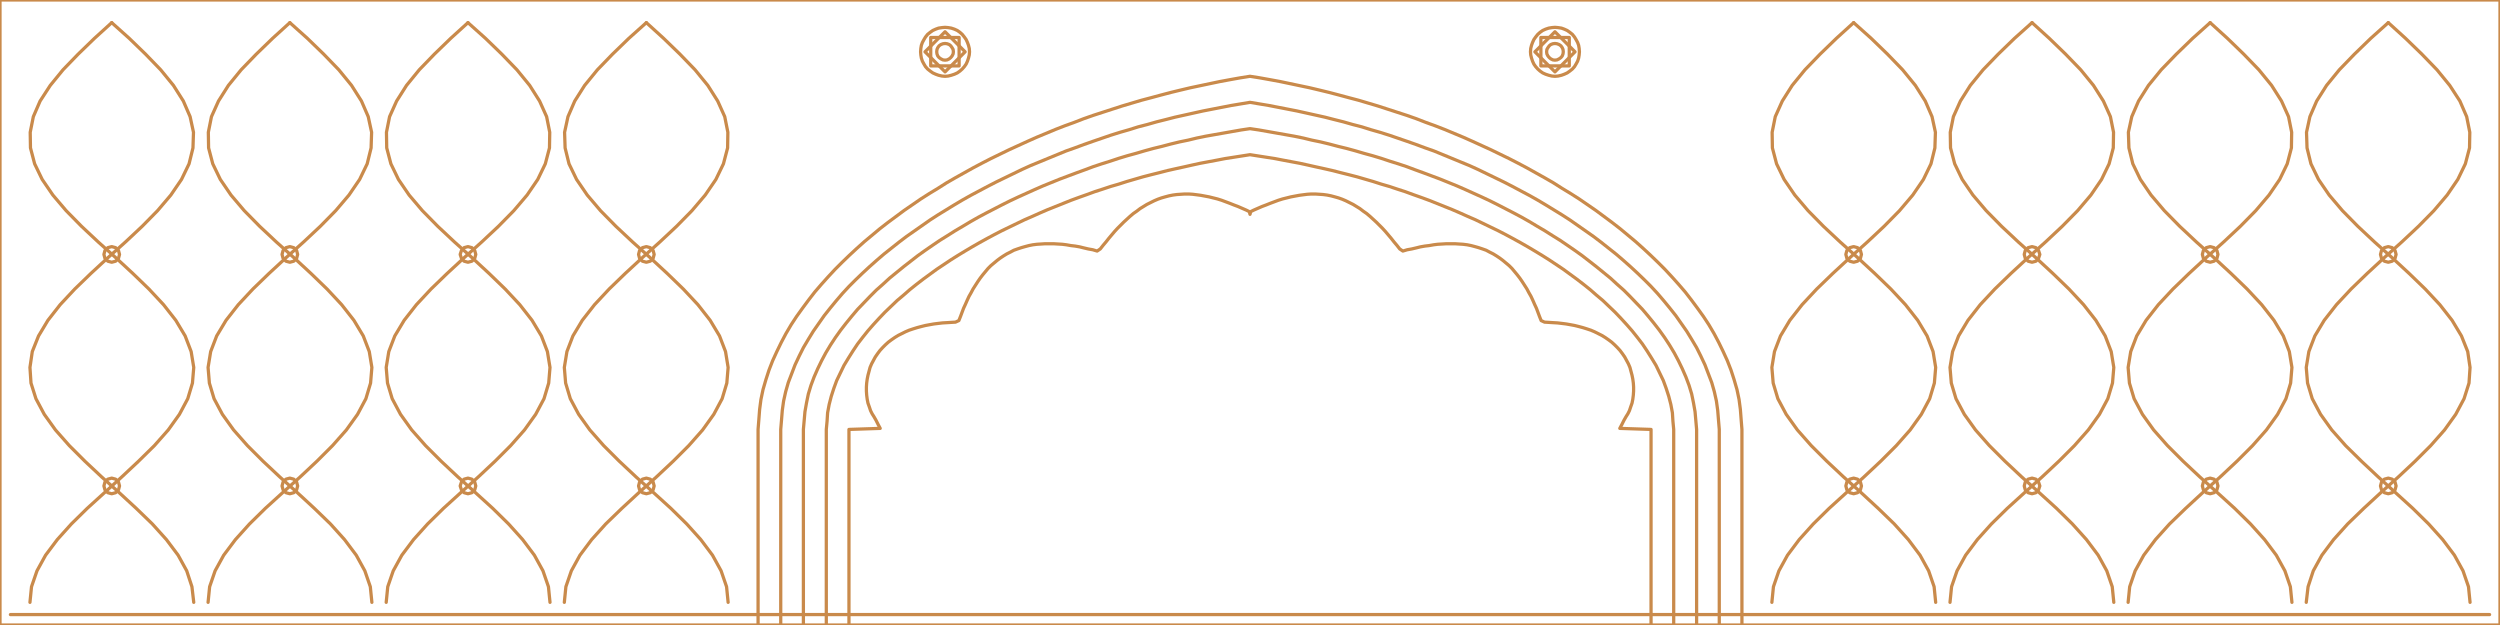
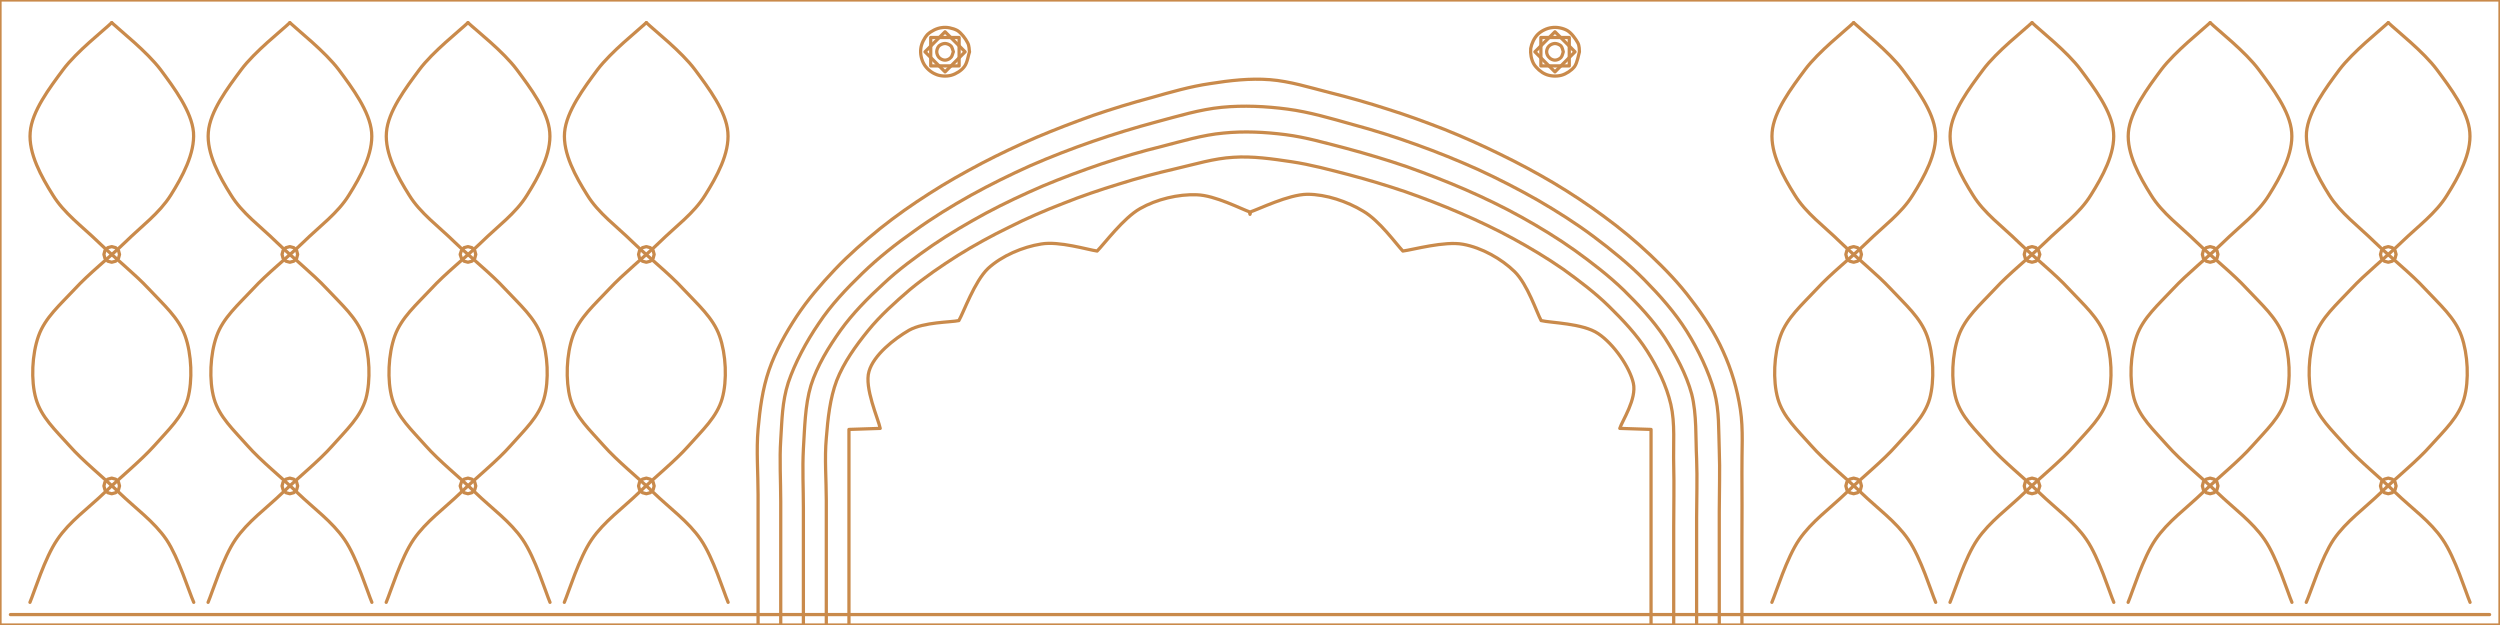
<svg xmlns="http://www.w3.org/2000/svg" viewBox="0 0 960 240" fill="none" stroke="#c98a4b" stroke-width="1.25" stroke-linecap="round" stroke-linejoin="round">
  <g class="art-frame">
    <path d="M480 240L0 240L0 0L960 0L960 240L480 240" />
  </g>
  <g class="art-arches">
-     <path data-pair="arch-0" d="M291.1 240L291.1 235.8L291.1 231.7L291.1 227.5L291.1 223.3L291.1 219.1L291.1 215L291.1 210.8L291.1 206.6L291.1 202.5L291.1 198.3L291.1 194.1L291.1 190L291.1 185.8L291.1 181.6L291.1 177.4L291.1 173.3L291.1 169.1L291.1 164.9L291.4 161.1L291.7 157.2L292.2 153.4L293 149.6L294.1 145.8L295.3 142.1L296.7 138.5L298.3 135L300 131.5L301.8 128.1L303.8 124.7L305.9 121.5L308.2 118.3L310.5 115.2L312.9 112.1L315.4 109.2L318 106.3L320.6 103.5L323.4 100.7L326.2 98L329 95.4L331.9 92.8L334.9 90.3L337.9 87.8L341 85.4L344.1 83.1L347.2 80.8L350.4 78.6L353.6 76.4L356.9 74.3L360.2 72.3L363.5 70.2L366.8 68.3L370.2 66.4L373.6 64.5L377 62.7L380.5 60.9L384 59.2L387.5 57.5L391 55.9L394.5 54.3L398.1 52.7L401.7 51.2L405.3 49.7L408.9 48.3L412.5 47L416.1 45.6L419.8 44.3L423.5 43.1L427.2 41.9L430.9 40.7L434.6 39.6L438.3 38.5L442.1 37.5L445.8 36.5L449.6 35.5L453.3 34.6L457.1 33.7L460.9 32.9L464.7 32.1L468.5 31.3L472.3 30.6L476.2 29.9L480 29.3L483.8 29.9L487.7 30.6L491.5 31.3L495.3 32.1L499.1 32.9L502.9 33.7L506.7 34.6L510.4 35.5L514.2 36.5L517.9 37.5L521.7 38.5L525.4 39.6L529.1 40.7L532.8 41.9L536.5 43.1L540.2 44.3L543.9 45.6L547.5 47L551.1 48.3L554.7 49.7L558.3 51.2L561.9 52.7L565.5 54.3L569 55.9L572.5 57.5L576 59.2L579.5 60.9L583 62.7L586.4 64.5L589.8 66.4L593.2 68.3L596.5 70.2L599.8 72.3L603.1 74.3L606.4 76.4L609.6 78.6L612.8 80.8L615.9 83.1L619 85.4L622.1 87.8L625.1 90.3L628.1 92.8L631 95.4L633.8 98L636.6 100.7L639.4 103.5L642 106.3L644.6 109.2L647.1 112.1L649.5 115.2L651.8 118.3L654.1 121.5L656.2 124.7L658.2 128.1L660 131.5L661.7 135L663.3 138.5L664.7 142.1L665.9 145.8L667 149.6L667.8 153.4L668.3 157.2L668.6 161.1L668.9 164.9L668.9 169.1L668.9 173.3L668.9 177.4L668.9 181.6L668.9 185.8L668.9 190L668.9 194.1L668.9 198.3L668.9 202.5L668.9 206.6L668.9 210.8L668.9 215L668.9 219.1L668.9 223.3L668.9 227.5L668.9 231.7L668.9 235.8L668.9 240" />
-     <path data-pair="arch-1" d="M299.8 240L299.8 236L299.8 232.1L299.8 228.1L299.8 224.2L299.8 220.2L299.8 216.3L299.8 212.3L299.8 208.4L299.8 204.4L299.8 200.5L299.8 196.5L299.8 192.6L299.8 188.6L299.8 184.7L299.8 180.7L299.8 176.8L299.8 172.8L299.8 168.9L299.8 164.9L300.1 161.3L300.4 157.6L300.9 154L301.7 150.4L302.7 146.9L304 143.5L305.3 140.1L306.9 136.7L308.5 133.5L310.4 130.3L312.3 127.2L314.4 124.2L316.5 121.2L318.8 118.3L321.1 115.5L323.5 112.7L326 110L328.6 107.4L331.2 104.9L333.9 102.4L336.6 100L339.4 97.6L342.3 95.3L345.2 93L348.1 90.8L351.1 88.7L354.1 86.6L357.1 84.5L360.2 82.5L363.3 80.6L366.4 78.7L369.6 76.8L372.8 75L376 73.3L379.2 71.6L382.5 69.9L385.8 68.3L389.1 66.7L392.4 65.1L395.7 63.6L399.1 62.2L402.5 60.8L405.9 59.4L409.3 58L412.7 56.8L416.2 55.5L419.6 54.3L423.1 53.1L426.6 51.9L430.1 50.8L433.6 49.8L437.1 48.7L440.6 47.8L444.1 46.8L447.7 45.9L451.2 45L454.8 44.2L458.4 43.4L462 42.6L465.6 41.9L469.2 41.2L472.8 40.5L476.4 39.9L480 39.3L483.6 39.9L487.2 40.5L490.8 41.2L494.4 41.9L498 42.6L501.6 43.4L505.2 44.2L508.8 45L512.3 45.9L515.9 46.8L519.4 47.8L522.9 48.7L526.4 49.8L529.9 50.8L533.4 51.9L536.9 53.1L540.4 54.3L543.8 55.5L547.3 56.8L550.7 58L554.1 59.4L557.5 60.8L560.9 62.2L564.3 63.6L567.6 65.1L570.9 66.7L574.2 68.3L577.5 69.9L580.8 71.6L584 73.3L587.2 75L590.4 76.8L593.6 78.7L596.7 80.6L599.8 82.5L602.9 84.5L605.9 86.6L608.9 88.7L611.9 90.8L614.8 93L617.7 95.3L620.6 97.6L623.4 100L626.1 102.4L628.8 104.9L631.4 107.4L634 110L636.5 112.7L638.9 115.5L641.2 118.3L643.5 121.2L645.6 124.2L647.7 127.2L649.6 130.3L651.5 133.5L653.1 136.7L654.7 140.1L656 143.5L657.3 146.9L658.3 150.4L659.1 154L659.6 157.6L659.9 161.3L660.2 164.9L660.2 168.9L660.2 172.8L660.2 176.8L660.2 180.7L660.2 184.7L660.2 188.6L660.2 192.6L660.2 196.5L660.2 200.5L660.2 204.4L660.2 208.4L660.2 212.3L660.2 216.3L660.2 220.2L660.2 224.2L660.2 228.1L660.2 232.1L660.2 236L660.2 240" />
-     <path data-pair="arch-2" d="M308.5 240L308.5 236.2L308.5 232.5L308.5 228.7L308.5 225L308.5 221.2L308.5 217.5L308.5 213.7L308.5 210L308.5 206.2L308.5 202.5L308.5 198.7L308.5 195L308.5 191.2L308.5 187.5L308.5 183.7L308.5 179.9L308.5 176.2L308.5 172.4L308.5 168.7L308.5 164.9L308.8 161.5L309.1 158.1L309.7 154.7L310.4 151.3L311.4 148L312.6 144.8L314 141.6L315.5 138.5L317.1 135.5L318.9 132.5L320.8 129.6L322.8 126.8L324.9 124.1L327.1 121.4L329.3 118.8L331.7 116.3L334.1 113.8L336.5 111.4L339.1 109.1L341.6 106.8L344.3 104.6L347 102.4L349.7 100.3L352.4 98.2L355.2 96.2L358.1 94.2L360.9 92.3L363.8 90.5L366.8 88.6L369.7 86.9L372.7 85.1L375.7 83.4L378.7 81.8L381.8 80.2L384.9 78.6L387.9 77.1L391.1 75.6L394.2 74.2L397.3 72.8L400.5 71.4L403.7 70.1L406.9 68.8L410.1 67.6L413.3 66.4L416.6 65.2L419.8 64L423.1 62.9L426.3 61.9L429.6 60.8L432.9 59.8L436.2 58.9L439.6 57.9L442.9 57L446.2 56.2L449.6 55.3L452.9 54.5L456.3 53.8L459.6 53L463 52.3L466.4 51.7L469.8 51.1L473.2 50.5L476.6 49.9L480 49.4L483.4 49.9L486.8 50.5L490.2 51.1L493.6 51.7L497 52.3L500.4 53L503.7 53.8L507.1 54.5L510.4 55.3L513.8 56.2L517.1 57L520.4 57.9L523.8 58.9L527.1 59.8L530.4 60.8L533.7 61.9L536.9 62.9L540.2 64L543.4 65.2L546.7 66.4L549.9 67.6L553.1 68.8L556.3 70.1L559.5 71.4L562.7 72.8L565.8 74.2L568.9 75.6L572.1 77.1L575.1 78.6L578.2 80.2L581.3 81.8L584.3 83.4L587.3 85.1L590.3 86.9L593.2 88.6L596.2 90.5L599.1 92.3L601.9 94.2L604.8 96.2L607.6 98.2L610.3 100.3L613 102.4L615.7 104.6L618.4 106.8L620.9 109.1L623.5 111.4L625.9 113.8L628.3 116.3L630.7 118.8L632.9 121.4L635.1 124.1L637.2 126.8L639.2 129.6L641.1 132.5L642.9 135.5L644.5 138.5L646 141.6L647.4 144.8L648.6 148L649.6 151.3L650.3 154.7L650.9 158.1L651.2 161.5L651.5 164.9L651.5 168.7L651.5 172.4L651.5 176.2L651.5 179.9L651.5 183.7L651.5 187.5L651.5 191.2L651.5 195L651.5 198.7L651.5 202.5L651.5 206.2L651.5 210L651.5 213.7L651.5 217.5L651.5 221.2L651.5 225L651.5 228.7L651.5 232.5L651.5 236.2L651.5 240" />
-     <path data-pair="arch-3" d="M317.3 240L317.3 236.6L317.3 233.2L317.3 229.8L317.3 226.4L317.3 222.9L317.3 219.5L317.3 216.1L317.3 212.7L317.3 209.3L317.3 205.9L317.3 202.5L317.3 199.1L317.3 195.6L317.3 192.2L317.3 188.8L317.3 185.4L317.3 182L317.3 178.6L317.3 175.2L317.3 171.8L317.3 168.3L317.3 164.9L317.6 161.7L317.8 158.5L318.4 155.3L319.2 152.2L320.2 149.1L321.3 146.1L322.7 143.2L324.1 140.3L325.8 137.5L327.5 134.8L329.3 132.1L331.3 129.5L333.3 127L335.4 124.6L337.6 122.2L339.8 119.9L342.2 117.6L344.5 115.4L347 113.3L349.4 111.2L351.9 109.2L354.5 107.2L357.1 105.3L359.7 103.4L362.4 101.6L365.1 99.8L367.8 98.1L370.6 96.4L373.3 94.8L376.1 93.2L379 91.6L381.8 90.1L384.7 88.6L387.6 87.2L390.5 85.8L393.4 84.4L396.4 83.1L399.3 81.8L402.3 80.5L405.3 79.3L408.3 78.1L411.3 76.9L414.3 75.8L417.4 74.7L420.4 73.6L423.5 72.6L426.5 71.6L429.6 70.7L432.7 69.7L435.8 68.8L438.9 67.9L442 67.1L445.2 66.3L448.3 65.5L451.4 64.8L454.6 64.1L457.7 63.4L460.9 62.7L464.1 62.1L467.3 61.5L470.4 60.9L473.6 60.4L476.8 59.9L480 59.4L483.2 59.9L486.4 60.4L489.6 60.9L492.7 61.5L495.9 62.1L499.1 62.7L502.3 63.4L505.4 64.1L508.6 64.8L511.7 65.5L514.8 66.3L518 67.1L521.1 67.9L524.2 68.8L527.3 69.7L530.4 70.7L533.5 71.6L536.5 72.6L539.6 73.6L542.6 74.7L545.7 75.8L548.7 76.9L551.7 78.1L554.7 79.3L557.7 80.5L560.7 81.8L563.6 83.1L566.6 84.4L569.5 85.8L572.4 87.2L575.3 88.6L578.2 90.1L581 91.6L583.9 93.2L586.7 94.8L589.4 96.4L592.2 98.1L594.9 99.8L597.6 101.6L600.3 103.4L602.9 105.3L605.5 107.2L608.1 109.2L610.6 111.2L613 113.3L615.5 115.4L617.8 117.6L620.2 119.9L622.4 122.2L624.6 124.6L626.7 127L628.7 129.5L630.7 132.1L632.5 134.8L634.2 137.5L635.9 140.3L637.3 143.2L638.7 146.1L639.8 149.1L640.8 152.2L641.6 155.3L642.2 158.5L642.4 161.7L642.7 164.9L642.7 168.3L642.7 171.8L642.7 175.2L642.7 178.6L642.7 182L642.7 185.4L642.7 188.8L642.7 192.2L642.7 195.6L642.7 199.1L642.7 202.5L642.7 205.9L642.7 209.3L642.7 212.7L642.7 216.1L642.7 219.5L642.7 222.9L642.7 226.4L642.7 229.8L642.7 233.2L642.7 236.6L642.7 240" />
-     <path data-pair="arch-4" d="M326 240L326 236.7L326 233.5L326 230.2L326 226.9L326 223.7L326 220.4L326 217.2L326 213.9L326 210.6L326 207.4L326 204.1L326 200.8L326 197.6L326 194.3L326 191L326 187.8L326 184.5L326 181.3L326 178L326 174.7L326 171.5L326 168.2L326 164.9L338 164.5L337.2 163L336.4 161.4L335.6 160L334.9 158.9L334.3 157.7L333.8 156.2L333.3 154.8L333 153.3L332.8 151.7L332.7 150.2L332.7 148.6L332.8 147.1L333 145.6L333.3 144.1L333.7 142.6L334.1 141.1L334.7 139.7L335.4 138.4L336.1 137.1L337 135.8L337.9 134.6L338.9 133.5L340 132.4L341.1 131.4L342.3 130.5L343.6 129.6L344.9 128.8L346.3 128.1L347.7 127.4L349.1 126.8L350.6 126.3L352.2 125.8L353.7 125.4L355.3 125L356.9 124.7L358.6 124.4L360.2 124.2L361.9 124L363.6 123.9L365.2 123.8L366.9 123.7L368.2 123.1L368.8 121.6L369.4 120L370 118.4L370.7 116.9L371.4 115.3L372.1 113.8L372.9 112.4L373.7 110.9L374.6 109.5L375.5 108.1L376.4 106.8L377.4 105.5L378.4 104.3L379.4 103.1L380.5 102L381.7 101L382.9 100L384.1 99.1L385.3 98.3L386.6 97.5L388 96.8L389.3 96.1L390.7 95.6L392.2 95.1L393.6 94.7L395.1 94.3L396.6 94L398.2 93.8L399.8 93.7L401.3 93.6L402.9 93.6L404.6 93.6L406.2 93.7L407.9 93.8L409.5 94L411.2 94.3L412.9 94.5L414.6 94.8L416.2 95.2L417.9 95.6L419.6 95.9L421.3 96.4L422.5 95.6L423.6 94.2L424.7 92.9L425.8 91.5L426.9 90.2L428 88.9L429.1 87.7L430.3 86.5L431.5 85.3L432.7 84.2L433.9 83.1L435.2 82L436.5 81.1L437.8 80.1L439.1 79.3L440.4 78.5L441.8 77.8L443.2 77.1L444.6 76.5L446 76L447.4 75.6L448.9 75.2L450.4 74.9L451.9 74.7L453.4 74.6L454.9 74.5L456.5 74.5L458 74.6L459.6 74.8L461.1 75L462.7 75.3L464.3 75.6L465.9 76L467.5 76.4L469.1 76.9L470.7 77.5L472.3 78.1L473.8 78.7L475.4 79.3L477 80L478.6 80.7L480.2 81.5L480 82.3L479.8 81.5L481.4 80.7L483 80L484.6 79.3L486.2 78.7L487.7 78.1L489.3 77.5L490.9 76.9L492.5 76.4L494.1 76L495.7 75.6L497.3 75.3L498.9 75L500.4 74.8L502 74.6L503.5 74.5L505.1 74.5L506.6 74.6L508.1 74.7L509.6 74.9L511.1 75.2L512.6 75.6L514 76L515.4 76.5L516.8 77.1L518.2 77.8L519.6 78.5L520.9 79.3L522.2 80.1L523.5 81.1L524.8 82L526.1 83.1L527.3 84.2L528.5 85.3L529.7 86.5L530.9 87.7L532 88.9L533.1 90.2L534.2 91.5L535.3 92.9L536.4 94.2L537.5 95.6L538.7 96.4L540.4 95.9L542.1 95.6L543.8 95.2L545.4 94.8L547.1 94.5L548.8 94.3L550.5 94L552.1 93.8L553.8 93.7L555.4 93.6L557.1 93.6L558.7 93.6L560.2 93.7L561.8 93.8L563.4 94L564.9 94.3L566.4 94.7L567.8 95.1L569.3 95.6L570.7 96.1L572 96.8L573.4 97.5L574.7 98.3L575.9 99.1L577.1 100L578.3 101L579.5 102L580.6 103.1L581.6 104.3L582.6 105.5L583.6 106.8L584.5 108.1L585.4 109.5L586.3 110.9L587.1 112.4L587.9 113.8L588.6 115.3L589.3 116.9L590 118.4L590.6 120L591.2 121.6L591.8 123.1L593.1 123.7L594.8 123.8L596.4 123.9L598.1 124L599.8 124.2L601.4 124.4L603.1 124.7L604.7 125L606.3 125.4L607.8 125.8L609.4 126.3L610.9 126.8L612.3 127.4L613.7 128.1L615.1 128.8L616.4 129.6L617.7 130.5L618.9 131.4L620 132.4L621.1 133.5L622.1 134.6L623 135.8L623.9 137.1L624.6 138.4L625.3 139.7L625.9 141.1L626.3 142.6L626.7 144.1L627 145.6L627.2 147.1L627.3 148.6L627.3 150.2L627.2 151.7L627 153.3L626.7 154.8L626.2 156.2L625.7 157.7L625.1 158.9L624.4 160L623.6 161.4L622.8 163L622 164.5L634 164.9L634 168.2L634 171.5L634 174.7L634 178L634 181.3L634 184.5L634 187.8L634 191L634 194.3L634 197.6L634 200.8L634 204.1L634 207.4L634 210.6L634 213.9L634 217.2L634 220.4L634 223.7L634 226.9L634 230.2L634 233.5L634 236.7L634 240" />
+     <path data-pair="arch-0" d="M291.1 240C291.1 235.8 291.1 223.3 291.1 215C291.1 206.6 291.1 198.3 291.1 190C291.1 181.6 290.4 172.9 291.1 164.9C291.8 157 292.8 149.4 295.3 142.1C297.8 134.9 301.7 127.9 305.9 121.5C310.2 115 315.3 109.1 320.6 103.5C326 97.8 331.9 92.7 337.9 87.8C343.9 83 350.3 78.5 356.9 74.3C363.4 70.1 370.2 66.3 377 62.7C383.9 59.1 390.9 55.8 398.1 52.7C405.2 49.7 412.5 46.9 419.8 44.3C427.1 41.8 434.6 39.5 442.1 37.5C449.5 35.4 457.1 33.2 464.7 32.1C472.3 30.9 480 30 487.7 30.6C495.3 31.2 502.9 33.6 510.4 35.5C518 37.4 525.4 39.5 532.8 41.9C540.2 44.2 547.5 46.9 554.7 49.7C561.9 52.6 569.1 55.8 576 59.2C583 62.6 589.9 66.3 596.5 70.2C603.2 74.2 609.7 78.5 615.9 83.1C622.2 87.7 628.2 92.7 633.8 98C639.4 103.3 644.9 109 649.5 115.2C654.2 121.3 658.6 128 661.7 135C664.9 142 667.1 149.4 668.3 157.2C669.5 165 668.8 173.4 668.9 181.6C669 189.9 668.9 198.3 668.9 206.6C668.9 215 668.9 226.1 668.9 231.7C668.9 237.2 668.9 238.6 668.9 240" />
+     <path data-pair="arch-1" d="M299.8 240C299.8 236 299.8 224.2 299.8 216.3C299.8 208.4 299.8 200.5 299.8 192.6C299.8 184.7 299.3 176.5 299.8 168.9C300.3 161.3 300.3 154.4 302.7 146.9C305.2 139.5 309.6 131.2 314.4 124.2C319.1 117.1 325.1 110.8 331.2 104.9C337.3 99 344.1 93.6 351.1 88.7C358 83.7 365.3 79.2 372.8 75C380.2 70.9 387.9 67.1 395.7 63.6C403.5 60.2 411.5 57.1 419.6 54.3C427.7 51.5 435.9 49 444.1 46.8C452.4 44.6 460.8 42 469.2 41.2C477.5 40.4 486.1 40.8 494.4 41.9C502.8 43 511.2 45.5 519.4 47.8C527.6 50 535.8 52.6 543.8 55.5C551.9 58.4 559.8 61.6 567.6 65.1C575.4 68.7 583 72.6 590.4 76.8C597.8 81.1 605.1 85.7 611.9 90.8C618.7 95.9 625.5 101.4 631.4 107.4C637.4 113.5 643.2 120 647.7 127.2C652.2 134.4 656.2 142.8 658.3 150.4C660.3 158 659.9 165.2 660.2 172.8C660.5 180.5 660.2 188.6 660.2 196.5C660.2 204.4 660.2 213 660.2 220.2C660.2 227.5 660.2 236.7 660.2 240" />
+     <path data-pair="arch-2" d="M308.5 240C308.5 236.2 308.5 225 308.5 217.5C308.5 210 308.5 202.5 308.5 195C308.5 187.5 308.1 180.3 308.5 172.4C309 164.6 309.1 155.6 311.4 148C313.8 140.4 318.2 133.3 322.8 126.8C327.4 120.4 333.2 114.5 339.1 109.1C344.9 103.6 351.5 98.8 358.1 94.2C364.7 89.7 371.7 85.6 378.7 81.8C385.8 78 393.1 74.6 400.5 71.4C407.9 68.3 415.5 65.5 423.1 62.9C430.7 60.4 438.4 58.1 446.2 56.2C454 54.2 461.9 51.8 469.8 51.1C477.7 50.3 485.7 50.7 493.6 51.7C501.5 52.7 509.3 55 517.1 57C524.9 59.1 532.6 61.4 540.2 64C547.8 66.7 555.3 69.6 562.7 72.8C570 76 577.3 79.5 584.3 83.4C591.3 87.3 598.2 91.5 604.8 96.2C611.3 100.9 617.7 105.8 623.5 111.4C629.2 117 634.8 123 639.2 129.6C643.5 136.3 647.5 143.6 649.6 151.3C651.6 159.1 651.1 168.3 651.5 176.2C651.8 184.1 651.5 191.2 651.5 198.7C651.5 206.2 651.5 214.4 651.5 221.2C651.5 228.1 651.5 236.9 651.5 240" />
+     <path data-pair="arch-3" d="M317.3 240C317.3 236 317.3 224.1 317.3 216.1C317.3 208.2 317.3 200.2 317.3 192.2C317.3 184.3 316.6 176 317.3 168.3C317.9 160.7 318.7 153 321.3 146.1C324 139.2 328.6 132.8 333.3 127C338 121.2 343.7 116.1 349.4 111.2C355.2 106.4 361.5 102.1 367.8 98.1C374.2 94.1 380.8 90.5 387.6 87.2C394.3 83.8 401.3 80.8 408.3 78.1C415.3 75.3 422.4 72.9 429.6 70.7C436.8 68.4 444.1 66.5 451.4 64.8C458.8 63.1 466.2 60.8 473.6 60.4C481 59.9 488.5 61 495.9 62.1C503.3 63.2 510.7 65.2 518 67.1C525.2 69 532.5 71.2 539.6 73.6C546.7 76.1 553.8 78.8 560.7 81.8C567.6 84.8 574.4 88 581 91.6C587.6 95.2 594.1 99.1 600.3 103.4C606.4 107.8 612.5 112.4 617.8 117.6C623.2 122.9 628.5 128.5 632.5 134.8C636.5 141.1 639.9 148 641.6 155.3C643.3 162.6 642.5 170.7 642.7 178.6C642.9 186.4 642.7 194.5 642.7 202.5C642.7 210.4 642.7 220.1 642.7 226.4C642.7 232.6 642.7 237.7 642.7 240" />
+     <path data-pair="arch-4" d="M326 240C326 236.2 326 224.8 326 217.2C326 209.5 326 201.9 326 194.3C326 186.7 326 176.4 326 171.5C326 166.6 326 166 326 164.9L338 164.5C337.3 160.9 331.8 148.9 333.7 142.6C335.5 136.3 343.4 130.1 349.1 126.8C354.9 123.6 365 123.8 368.2 123.1C370.1 119.8 374.2 108.1 379.4 103.1C384.7 98.2 392.8 94.8 399.8 93.7C406.7 92.5 417.7 95.9 421.3 96.4C424 93.7 431.4 83.7 437.8 80.1C444.1 76.5 452.5 74.5 459.6 74.8C466.6 75 476.7 80.3 480.2 81.5L480 82.3L479.8 81.5C483.5 80.3 494.7 74.7 502 74.6C509.3 74.6 517.4 77.4 523.5 81.1C529.7 84.7 536.2 93.8 538.7 96.4C542.6 95.9 554.7 92.5 561.8 93.8C569 95.1 576.6 99.4 581.6 104.3C586.6 109.2 590.1 120 591.8 123.1C595.4 124 607.8 124.1 613.7 128.1C619.7 132.1 625.8 141 627.2 147.1C628.6 153.2 622.9 161.6 622 164.5L634 164.9C634 168.7 634 180.2 634 187.8C634 195.4 634 203 634 210.6C634 218.2 634 228.6 634 233.5C634 238.4 634 238.9 634 240" />
  </g>
  <g class="art-waves">
-     <path data-pair="wave-0" d="M42.9 8.7L49.6 14.7L55.9 20.8L61.7 26.8L66.6 32.8L70.4 38.8L73 44.8L74.3 50.8L74.1 56.8L72.6 62.9L69.7 68.9L65.6 74.9L60.5 80.9L54.6 86.9L48.2 92.9L41.5 98.9L34.9 105L28.7 111L23.1 117L18.4 123L14.8 129L12.4 135L11.5 141.1L11.9 147.1L13.8 153.1L17 159.1L21.3 165.1L26.6 171.1L32.6 177.1L39.1 183.2L45.8 189.2L52.3 195.2L58.5 201.2L63.9 207.2L68.4 213.2L71.7 219.2L73.7 225.3L74.4 231.3" />
-     <path data-pair="wave-1" d="M917.1 8.7L923.7 14.7L930 20.8L935.8 26.8L940.7 32.8L944.6 38.8L947.2 44.8L948.4 50.8L948.3 56.8L946.7 62.9L943.8 68.9L939.7 74.9L934.6 80.9L928.7 86.9L922.3 92.9L915.6 98.9L909 105L902.8 111L897.2 117L892.5 123L888.9 129L886.6 135L885.6 141.1L886.1 147.1L887.9 153.1L891.1 159.1L895.4 165.1L900.7 171.1L906.8 177.1L913.3 183.2L919.9 189.2L926.5 195.2L932.6 201.2L938 207.2L942.5 213.2L945.8 219.2L947.9 225.3L948.5 231.3" />
-     <path data-pair="wave-2" d="M42.9 8.7L36.3 14.7L30 20.8L24.2 26.8L19.3 32.8L15.4 38.8L12.8 44.8L11.6 50.8L11.7 56.8L13.3 62.9L16.2 68.9L20.3 74.9L25.4 80.9L31.3 86.9L37.7 92.9L44.4 98.9L51 105L57.2 111L62.8 117L67.5 123L71.1 129L73.4 135L74.4 141.1L73.9 147.1L72.1 153.1L68.9 159.1L64.6 165.1L59.3 171.1L53.2 177.1L46.7 183.2L40.1 189.2L33.5 195.2L27.4 201.2L22 207.2L17.5 213.2L14.2 219.2L12.1 225.3L11.5 231.3" />
-     <path data-pair="wave-3" d="M917.1 8.7L910.4 14.7L904.1 20.8L898.3 26.8L893.4 32.8L889.6 38.8L887 44.8L885.7 50.8L885.9 56.8L887.4 62.9L890.3 68.9L894.4 74.9L899.5 80.9L905.4 86.9L911.8 92.9L918.5 98.9L925.1 105L931.3 111L936.9 117L941.6 123L945.2 129L947.6 135L948.5 141.1L948.1 147.1L946.2 153.1L943 159.1L938.7 165.1L933.4 171.1L927.4 177.1L920.9 183.2L914.2 189.2L907.7 195.2L901.5 201.2L896.1 207.2L891.6 213.2L888.3 219.2L886.3 225.3L885.6 231.3" />
-     <path data-pair="wave-4" d="M111.3 8.7L118 14.7L124.3 20.8L130.1 26.8L135 32.8L138.8 38.8L141.4 44.8L142.7 50.8L142.5 56.8L141 62.9L138.1 68.9L134 74.9L128.9 80.9L123 86.9L116.6 92.9L109.9 98.9L103.3 105L97.1 111L91.5 117L86.8 123L83.2 129L80.9 135L79.9 141.1L80.4 147.1L82.2 153.1L85.4 159.1L89.7 165.1L95 171.1L101 177.1L107.5 183.2L114.2 189.2L120.7 195.2L126.9 201.2L132.3 207.2L136.8 213.2L140.1 219.2L142.2 225.3L142.8 231.3" />
-     <path data-pair="wave-5" d="M848.7 8.7L855.3 14.7L861.6 20.8L867.4 26.8L872.3 32.8L876.1 38.8L878.8 44.8L880 50.8L879.9 56.8L878.3 62.9L875.4 68.9L871.3 74.9L866.2 80.9L860.3 86.9L853.9 92.9L847.2 98.9L840.6 105L834.4 111L828.8 117L824.1 123L820.5 129L818.2 135L817.2 141.1L817.7 147.1L819.5 153.1L822.7 159.1L827 165.1L832.3 171.1L838.3 177.1L844.8 183.2L851.5 189.2L858.1 195.2L864.2 201.2L869.6 207.2L874.1 213.2L877.4 219.2L879.5 225.3L880.1 231.3" />
-     <path data-pair="wave-6" d="M111.3 8.7L104.7 14.7L98.4 20.8L92.6 26.8L87.7 32.8L83.9 38.8L81.2 44.8L80 50.8L80.1 56.8L81.7 62.9L84.6 68.9L88.7 74.9L93.8 80.9L99.7 86.9L106.1 92.9L112.8 98.9L119.4 105L125.6 111L131.2 117L135.9 123L139.5 129L141.8 135L142.8 141.1L142.3 147.1L140.5 153.1L137.3 159.1L133 165.1L127.7 171.1L121.7 177.1L115.2 183.2L108.5 189.2L101.9 195.2L95.8 201.2L90.4 207.2L85.9 213.2L82.6 219.2L80.5 225.3L79.9 231.3" />
-     <path data-pair="wave-7" d="M848.7 8.7L842 14.7L835.7 20.8L829.9 26.8L825 32.8L821.2 38.8L818.6 44.8L817.3 50.8L817.5 56.8L819 62.9L821.9 68.9L826 74.9L831.1 80.9L837 86.9L843.4 92.9L850.1 98.9L856.7 105L862.9 111L868.5 117L873.2 123L876.8 129L879.1 135L880.1 141.1L879.6 147.1L877.8 153.1L874.6 159.1L870.3 165.1L865 171.1L859 177.1L852.5 183.2L845.8 189.2L839.3 195.2L833.1 201.2L827.7 207.2L823.2 213.2L819.9 219.2L817.8 225.3L817.2 231.3" />
-     <path data-pair="wave-8" d="M179.7 8.7L186.4 14.7L192.7 20.8L198.5 26.8L203.4 32.8L207.2 38.8L209.9 44.8L211.1 50.8L211 56.8L209.4 62.9L206.5 68.9L202.4 74.9L197.3 80.9L191.4 86.9L185 92.9L178.3 98.9L171.7 105L165.5 111L159.9 117L155.2 123L151.6 129L149.3 135L148.3 141.1L148.8 147.1L150.6 153.1L153.8 159.1L158.1 165.1L163.4 171.1L169.4 177.1L175.9 183.2L182.6 189.2L189.2 195.2L195.3 201.2L200.7 207.2L205.2 213.2L208.5 219.2L210.6 225.3L211.2 231.3" />
-     <path data-pair="wave-9" d="M780.3 8.7L786.9 14.7L793.2 20.8L799 26.8L803.9 32.8L807.7 38.8L810.4 44.8L811.6 50.8L811.5 56.8L809.9 62.9L807 68.9L802.9 74.9L797.8 80.9L791.9 86.9L785.5 92.9L778.8 98.9L772.2 105L766 111L760.4 117L755.7 123L752.1 129L749.8 135L748.8 141.1L749.3 147.1L751.1 153.1L754.3 159.1L758.6 165.1L763.9 171.1L769.9 177.1L776.4 183.2L783.1 189.2L789.7 195.2L795.8 201.2L801.2 207.2L805.7 213.2L809 219.2L811.1 225.3L811.7 231.3" />
-     <path data-pair="wave-10" d="M179.7 8.7L173.1 14.7L166.8 20.8L161 26.8L156.1 32.8L152.3 38.8L149.6 44.8L148.4 50.8L148.5 56.8L150.1 62.9L153 68.9L157.1 74.9L162.2 80.9L168.1 86.9L174.5 92.9L181.2 98.9L187.8 105L194 111L199.6 117L204.3 123L207.9 129L210.2 135L211.2 141.1L210.7 147.1L208.9 153.1L205.7 159.1L201.4 165.1L196.1 171.1L190.1 177.1L183.6 183.2L176.9 189.2L170.3 195.2L164.2 201.2L158.8 207.2L154.3 213.2L151 219.2L148.9 225.3L148.3 231.3" />
-     <path data-pair="wave-11" d="M780.3 8.7L773.6 14.7L767.3 20.8L761.5 26.8L756.6 32.8L752.8 38.8L750.1 44.8L748.9 50.8L749 56.8L750.6 62.9L753.5 68.9L757.6 74.9L762.7 80.9L768.6 86.9L775 92.9L781.7 98.9L788.3 105L794.5 111L800.1 117L804.8 123L808.4 129L810.7 135L811.7 141.1L811.2 147.1L809.4 153.1L806.2 159.1L801.9 165.1L796.6 171.1L790.6 177.1L784.1 183.2L777.4 189.2L770.8 195.2L764.7 201.2L759.3 207.2L754.8 213.2L751.5 219.2L749.4 225.3L748.8 231.3" />
-     <path data-pair="wave-12" d="M248.2 8.7L254.8 14.7L261.1 20.8L266.9 26.8L271.8 32.8L275.6 38.8L278.3 44.8L279.5 50.8L279.4 56.8L277.8 62.9L274.9 68.9L270.8 74.9L265.7 80.9L259.8 86.9L253.4 92.9L246.7 98.9L240.1 105L233.9 111L228.3 117L223.6 123L220 129L217.7 135L216.7 141.1L217.2 147.1L219 153.1L222.2 159.1L226.5 165.1L231.8 171.1L237.8 177.1L244.3 183.2L251 189.2L257.6 195.2L263.7 201.2L269.1 207.2L273.6 213.2L276.9 219.2L279 225.3L279.6 231.3" />
-     <path data-pair="wave-13" d="M711.8 8.7L718.5 14.7L724.8 20.8L730.6 26.8L735.5 32.8L739.3 38.8L741.9 44.8L743.2 50.8L743 56.8L741.5 62.9L738.6 68.9L734.5 74.9L729.4 80.9L723.5 86.9L717.1 92.9L710.4 98.9L703.8 105L697.6 111L692 117L687.3 123L683.7 129L681.4 135L680.4 141.1L680.9 147.1L682.7 153.1L685.9 159.1L690.2 165.1L695.5 171.1L701.5 177.1L708 183.2L714.7 189.2L721.2 195.2L727.4 201.2L732.8 207.2L737.3 213.2L740.6 219.2L742.7 225.3L743.3 231.3" />
-     <path data-pair="wave-14" d="M248.2 8.7L241.5 14.7L235.2 20.8L229.4 26.8L224.5 32.8L220.7 38.8L218.1 44.8L216.8 50.8L217 56.8L218.5 62.9L221.4 68.9L225.5 74.9L230.6 80.9L236.5 86.9L242.9 92.9L249.6 98.9L256.2 105L262.4 111L268 117L272.7 123L276.3 129L278.6 135L279.6 141.1L279.1 147.1L277.3 153.1L274.1 159.1L269.8 165.1L264.5 171.1L258.5 177.1L252 183.2L245.3 189.2L238.8 195.2L232.6 201.2L227.2 207.2L222.7 213.2L219.4 219.2L217.3 225.3L216.7 231.3" />
-     <path data-pair="wave-15" d="M711.8 8.7L705.2 14.7L698.9 20.8L693.1 26.8L688.2 32.8L684.4 38.8L681.7 44.8L680.5 50.8L680.6 56.8L682.2 62.9L685.1 68.9L689.2 74.9L694.3 80.9L700.2 86.9L706.6 92.9L713.3 98.9L719.9 105L726.1 111L731.7 117L736.4 123L740 129L742.3 135L743.3 141.1L742.8 147.1L741 153.1L737.8 159.1L733.5 165.1L728.2 171.1L722.2 177.1L715.7 183.2L709 189.2L702.4 195.2L696.3 201.2L690.9 207.2L686.4 213.2L683.1 219.2L681 225.3L680.4 231.3" />
+     <path data-pair="wave-0" d="M42.9 8.7C46.1 11.7 56.4 19.8 61.7 26.8C66.9 33.8 73.6 42.8 74.3 50.8C74.9 58.9 70 67.9 65.6 74.9C61.2 81.9 54.3 86.9 48.2 92.9C42 98.9 34.2 105 28.7 111C23.1 117 17.3 122 14.8 129C12.3 136 11.8 146.1 13.8 153.1C15.8 160.1 21.2 165.1 26.6 171.1C31.9 177.1 39.6 183.2 45.8 189.2C52 195.2 59.1 200.2 63.9 207.2C68.6 214.2 72.6 227.3 74.4 231.3" />
+     <path data-pair="wave-1" d="M917.1 8.7C920.2 11.7 930.6 19.8 935.8 26.8C941 33.8 947.8 42.8 948.4 50.8C949.1 58.9 944.1 67.9 939.7 74.9C935.4 81.9 928.5 86.9 922.3 92.9C916.1 98.9 908.4 105 902.8 111C897.2 117 891.4 122 888.9 129C886.4 136 886 146.1 887.9 153.1C889.9 160.1 895.4 165.1 900.7 171.1C906.1 177.1 913.7 183.2 919.9 189.2C926.1 195.2 933.3 200.2 938 207.2C942.8 214.2 946.8 227.3 948.5 231.3" />
+     <path data-pair="wave-2" d="M42.9 8.7C39.8 11.7 29.4 19.8 24.2 26.8C19 33.8 12.2 42.8 11.6 50.8C10.9 58.9 15.9 67.9 20.3 74.9C24.6 81.9 31.5 86.9 37.7 92.9C43.9 98.9 51.6 105 57.2 111C62.8 117 68.6 122 71.1 129C73.6 136 74 146.1 72.1 153.1C70.1 160.1 64.6 165.1 59.3 171.1C53.9 177.1 46.3 183.2 40.1 189.2C33.9 195.2 26.7 200.2 22 207.2C17.2 214.2 13.2 227.3 11.5 231.3" />
+     <path data-pair="wave-3" d="M917.1 8.7C913.9 11.7 903.6 19.8 898.3 26.8C893.1 33.8 886.4 42.8 885.7 50.8C885.1 58.9 890 67.9 894.4 74.9C898.8 81.9 905.7 86.9 911.8 92.9C918 98.9 925.8 105 931.3 111C936.9 117 942.7 122 945.2 129C947.7 136 948.2 146.1 946.2 153.1C944.2 160.1 938.8 165.1 933.4 171.1C928.1 177.1 920.4 183.2 914.2 189.2C908 195.2 900.9 200.2 896.1 207.2C891.4 214.2 887.4 227.3 885.6 231.3" />
+     <path data-pair="wave-4" d="M111.3 8.7C114.5 11.7 124.8 19.8 130.1 26.8C135.3 33.8 142 42.8 142.7 50.8C143.4 58.9 138.4 67.9 134 74.9C129.7 81.9 122.7 86.9 116.6 92.9C110.4 98.9 102.6 105 97.1 111C91.5 117 85.7 122 83.2 129C80.7 136 80.2 146.1 82.2 153.1C84.2 160.1 89.7 165.1 95 171.1C100.3 177.1 108 183.2 114.2 189.2C120.4 195.2 127.5 200.2 132.3 207.2C137.1 214.2 141.1 227.3 142.8 231.3" />
+     <path data-pair="wave-5" d="M848.7 8.7C851.8 11.7 862.2 19.8 867.4 26.8C872.6 33.8 879.4 42.8 880 50.8C880.7 58.9 875.7 67.9 871.3 74.9C867 81.9 860 86.9 853.9 92.9C847.7 98.9 840 105 834.4 111C828.8 117 823 122 820.5 129C818 136 817.6 146.1 819.5 153.1C821.5 160.1 827 165.1 832.3 171.1C837.6 177.1 845.3 183.2 851.5 189.2C857.7 195.2 864.8 200.2 869.6 207.2C874.4 214.2 878.4 227.3 880.1 231.3" />
+     <path data-pair="wave-6" d="M111.3 8.7C108.2 11.7 97.8 19.8 92.6 26.8C87.4 33.8 80.6 42.8 80 50.8C79.3 58.9 84.3 67.9 88.7 74.9C93 81.9 100 86.9 106.1 92.9C112.3 98.9 120 105 125.6 111C131.2 117 137 122 139.5 129C142 136 142.4 146.1 140.5 153.1C138.5 160.1 133 165.1 127.7 171.1C122.4 177.1 114.7 183.2 108.5 189.2C102.3 195.2 95.2 200.2 90.4 207.2C85.6 214.2 81.6 227.3 79.9 231.3" />
+     <path data-pair="wave-7" d="M848.7 8.7C845.5 11.7 835.2 19.8 829.9 26.8C824.7 33.8 818 42.8 817.3 50.8C816.6 58.9 821.6 67.9 826 74.9C830.3 81.9 837.3 86.9 843.4 92.9C849.6 98.9 857.4 105 862.9 111C868.5 117 874.3 122 876.8 129C879.3 136 879.8 146.1 877.8 153.1C875.8 160.1 870.3 165.1 865 171.1C859.7 177.1 852 183.2 845.8 189.2C839.6 195.2 832.5 200.2 827.7 207.2C822.9 214.2 818.9 227.3 817.2 231.3" />
+     <path data-pair="wave-8" d="M179.7 8.7C182.9 11.7 193.3 19.8 198.5 26.8C203.7 33.8 210.5 42.8 211.1 50.8C211.8 58.9 206.8 67.9 202.4 74.9C198.1 81.9 191.1 86.9 185 92.9C178.8 98.9 171 105 165.5 111C159.9 117 154.1 122 151.6 129C149.1 136 148.6 146.1 150.6 153.1C152.6 160.1 158.1 165.1 163.4 171.1C168.7 177.1 176.4 183.2 182.6 189.2C188.8 195.2 195.9 200.2 200.7 207.2C205.5 214.2 209.5 227.3 211.2 231.3" />
+     <path data-pair="wave-9" d="M780.3 8.7C783.4 11.7 793.8 19.8 799 26.8C804.2 33.8 811 42.8 811.6 50.8C812.3 58.9 807.3 67.9 802.9 74.9C798.6 81.9 791.6 86.9 785.5 92.9C779.3 98.9 771.5 105 766 111C760.4 117 754.6 122 752.1 129C749.6 136 749.1 146.1 751.1 153.1C753.1 160.1 758.6 165.1 763.9 171.1C769.2 177.1 776.9 183.2 783.1 189.2C789.3 195.2 796.4 200.2 801.2 207.2C806 214.2 810 227.3 811.7 231.3" />
+     <path data-pair="wave-10" d="M179.7 8.7C176.6 11.7 166.2 19.8 161 26.8C155.8 33.8 149 42.8 148.4 50.8C147.7 58.9 152.7 67.9 157.1 74.9C161.4 81.9 168.4 86.9 174.5 92.9C180.7 98.9 188.5 105 194 111C199.6 117 205.4 122 207.9 129C210.4 136 210.9 146.1 208.9 153.1C206.9 160.1 201.4 165.1 196.1 171.1C190.8 177.1 183.1 183.2 176.9 189.2C170.7 195.2 163.6 200.2 158.8 207.2C154 214.2 150 227.3 148.3 231.3" />
+     <path data-pair="wave-11" d="M780.3 8.7C777.1 11.7 766.7 19.8 761.5 26.8C756.3 33.8 749.5 42.8 748.9 50.8C748.2 58.9 753.2 67.9 757.6 74.9C761.9 81.9 768.9 86.9 775 92.9C781.2 98.9 789 105 794.5 111C800.1 117 805.9 122 808.4 129C810.9 136 811.4 146.1 809.4 153.1C807.4 160.1 801.9 165.1 796.6 171.1C791.3 177.1 783.6 183.2 777.4 189.2C771.2 195.2 764.1 200.2 759.3 207.2C754.5 214.2 750.5 227.3 748.8 231.3" />
+     <path data-pair="wave-12" d="M248.2 8.7C251.3 11.7 261.7 19.8 266.9 26.8C272.1 33.8 278.9 42.8 279.5 50.8C280.2 58.9 275.2 67.9 270.8 74.9C266.5 81.9 259.5 86.9 253.4 92.9C247.2 98.9 239.5 105 233.9 111C228.3 117 222.5 122 220 129C217.5 136 217.1 146.1 219 153.1C221 160.1 226.5 165.1 231.8 171.1C237.1 177.1 244.8 183.2 251 189.2C257.2 195.2 264.3 200.2 269.1 207.2C273.9 214.2 277.9 227.3 279.6 231.3" />
+     <path data-pair="wave-13" d="M711.8 8.7C715 11.7 725.3 19.8 730.6 26.8C735.8 33.8 742.5 42.8 743.2 50.8C743.9 58.9 738.9 67.9 734.5 74.9C730.2 81.9 723.2 86.9 717.1 92.9C710.9 98.9 703.1 105 697.6 111C692 117 686.2 122 683.7 129C681.2 136 680.7 146.1 682.7 153.1C684.7 160.1 690.2 165.1 695.5 171.1C700.8 177.1 708.5 183.2 714.7 189.2C720.9 195.2 728 200.2 732.8 207.2C737.6 214.2 741.6 227.3 743.3 231.3" />
+     <path data-pair="wave-14" d="M248.2 8.7C245 11.7 234.7 19.8 229.4 26.8C224.2 33.8 217.5 42.8 216.8 50.8C216.1 58.9 221.1 67.9 225.5 74.9C229.8 81.9 236.8 86.9 242.9 92.9C249.1 98.9 256.9 105 262.4 111C268 117 273.8 122 276.3 129C278.8 136 279.3 146.1 277.3 153.1C275.3 160.1 269.8 165.1 264.5 171.1C259.2 177.1 251.5 183.2 245.3 189.2C239.1 195.2 232 200.2 227.2 207.2C222.4 214.2 218.4 227.3 216.7 231.3" />
+     <path data-pair="wave-15" d="M711.8 8.7C708.7 11.7 698.3 19.8 693.1 26.8C687.9 33.8 681.1 42.8 680.5 50.8C679.8 58.9 684.8 67.9 689.2 74.9C693.5 81.9 700.5 86.9 706.6 92.9C712.8 98.9 720.5 105 726.1 111C731.7 117 737.5 122 740 129C742.5 136 742.9 146.1 741 153.1C739 160.1 733.5 165.1 728.2 171.1C722.9 177.1 715.2 183.2 709 189.2C702.8 195.2 695.7 200.2 690.9 207.2C686.1 214.2 682.1 227.3 680.4 231.3" />
  </g>
  <g class="art-ornament">
    <path d="M45.9 97.7L45.5 99.2L44.4 100.3L42.9 100.7L41.4 100.3L40.3 99.2L39.9 97.7L40.3 96.2L41.4 95.1L42.9 94.7L44.4 95.1L45.5 96.2L45.9 97.7" />
    <path d="M45.9 186.6L45.5 188.1L44.4 189.2L42.9 189.6L41.4 189.2L40.3 188.1L39.9 186.6L40.3 185.1L41.4 184L42.9 183.6L44.4 184L45.5 185.1L45.9 186.6" />
    <path d="M114.3 97.7L113.9 99.2L112.8 100.3L111.3 100.7L109.8 100.3L108.7 99.2L108.3 97.7L108.7 96.2L109.8 95.1L111.3 94.7L112.8 95.1L113.9 96.2L114.3 97.7" />
    <path d="M114.3 186.6L113.9 188.1L112.8 189.2L111.3 189.6L109.8 189.2L108.7 188.1L108.3 186.6L108.7 185.1L109.8 184L111.3 183.6L112.8 184L113.9 185.1L114.3 186.6" />
    <path d="M182.7 97.7L182.3 99.2L181.2 100.3L179.7 100.7L178.2 100.3L177.2 99.2L176.7 97.7L177.2 96.2L178.2 95.1L179.7 94.7L181.2 95.1L182.3 96.2L182.7 97.7" />
    <path d="M182.7 186.6L182.3 188.1L181.2 189.2L179.7 189.6L178.2 189.2L177.2 188.1L176.7 186.6L177.2 185.1L178.2 184L179.7 183.6L181.2 184L182.3 185.1L182.7 186.6" />
    <path d="M251.2 97.7L250.8 99.2L249.7 100.3L248.2 100.7L246.7 100.3L245.6 99.2L245.2 97.7L245.6 96.2L246.7 95.1L248.2 94.7L249.7 95.1L250.8 96.2L251.2 97.7" />
    <path d="M251.2 186.6L250.8 188.1L249.7 189.2L248.2 189.6L246.7 189.2L245.6 188.1L245.2 186.6L245.6 185.1L246.7 184L248.2 183.6L249.7 184L250.8 185.1L251.2 186.6" />
    <path d="M714.8 97.7L714.4 99.2L713.3 100.3L711.8 100.7L710.3 100.3L709.2 99.2L708.8 97.7L709.2 96.2L710.3 95.1L711.8 94.7L713.3 95.1L714.4 96.2L714.8 97.7" />
    <path d="M714.8 186.6L714.4 188.1L713.3 189.2L711.8 189.6L710.3 189.2L709.2 188.1L708.8 186.6L709.2 185.1L710.3 184L711.8 183.6L713.3 184L714.4 185.1L714.8 186.6" />
    <path d="M783.3 97.7L782.8 99.2L781.8 100.3L780.3 100.7L778.8 100.3L777.7 99.2L777.3 97.7L777.7 96.2L778.8 95.1L780.3 94.7L781.8 95.1L782.8 96.2L783.3 97.7" />
    <path d="M783.3 186.6L782.8 188.1L781.8 189.2L780.3 189.6L778.8 189.2L777.7 188.1L777.3 186.6L777.7 185.1L778.8 184L780.3 183.6L781.8 184L782.8 185.1L783.3 186.6" />
    <path d="M851.7 97.7L851.3 99.2L850.2 100.3L848.7 100.7L847.2 100.3L846.1 99.2L845.7 97.7L846.1 96.2L847.2 95.1L848.7 94.7L850.2 95.1L851.3 96.2L851.7 97.7" />
    <path d="M851.7 186.6L851.3 188.1L850.2 189.2L848.7 189.6L847.2 189.2L846.1 188.1L845.7 186.6L846.1 185.1L847.2 184L848.7 183.6L850.2 184L851.3 185.1L851.7 186.6" />
    <path d="M920.1 97.7L919.7 99.2L918.6 100.3L917.1 100.7L915.6 100.3L914.5 99.2L914.1 97.7L914.5 96.2L915.6 95.1L917.1 94.7L918.6 95.1L919.7 96.2L920.1 97.7" />
    <path d="M920.1 186.6L919.7 188.1L918.6 189.2L917.1 189.6L915.6 189.2L914.5 188.1L914.1 186.6L914.5 185.1L915.6 184L917.1 183.6L918.6 184L919.7 185.1L920.1 186.6" />
-     <path d="M372.3 19.9L372.2 21.1L371.9 22.3L371.5 23.5L371 24.6L370.3 25.6L369.5 26.5L368.6 27.3L367.6 28L366.5 28.5L365.3 28.9L364.1 29.2L362.9 29.3L361.7 29.2L360.4 28.9L359.3 28.5L358.2 28L357.2 27.3L356.2 26.5L355.4 25.6L354.8 24.6L354.2 23.5L353.8 22.3L353.6 21.1L353.5 19.9L353.6 18.6L353.8 17.4L354.2 16.3L354.8 15.2L355.4 14.2L356.2 13.2L357.2 12.4L358.2 11.7L359.3 11.2L360.4 10.8L361.7 10.6L362.9 10.5L364.1 10.6L365.3 10.8L366.5 11.2L367.6 11.7L368.6 12.4L369.5 13.2L370.3 14.2L371 15.2L371.5 16.3L371.9 17.4L372.2 18.6L372.3 19.9" />
+     <path d="M372.3 19.9C371.9 20.8 371.5 24.1 370.3 25.6C369.2 27.1 367.1 28.4 365.3 28.9C363.5 29.4 361 29.3 359.3 28.5C357.5 27.8 355.7 26.2 354.8 24.6C353.8 22.9 353.3 20.5 353.6 18.6C353.8 16.8 354.9 14.6 356.2 13.2C357.6 11.9 359.8 10.8 361.7 10.6C363.5 10.3 365.9 10.8 367.6 11.7C369.2 12.7 370.8 14.9 371.5 16.3C372.3 17.6 372.1 19.3 372.3 19.9" />
    <path d="M368.3 14.4L368.3 25.3L357.4 25.3L357.4 14.4L368.3 14.4" />
    <path d="M370.6 19.9L362.9 27.6L355.2 19.9L362.9 12.2L370.6 19.9" />
-     <path d="M366.1 19.9L366 20.7L365.6 21.5L365.1 22.1L364.5 22.6L363.7 23L362.9 23.1L362.1 23L361.3 22.6L360.6 22.1L360.1 21.5L359.8 20.7L359.7 19.9L359.8 19L360.1 18.3L360.6 17.6L361.3 17.1L362.1 16.8L362.9 16.7L363.7 16.8L364.5 17.1L365.1 17.6L365.6 18.3L366 19L366.1 19.9" />
-     <path d="M606.5 19.9L606.4 21.1L606.2 22.3L605.8 23.5L605.2 24.6L604.6 25.6L603.8 26.5L602.8 27.3L601.8 28L600.7 28.5L599.6 28.9L598.3 29.2L597.1 29.3L595.9 29.2L594.7 28.9L593.5 28.5L592.4 28L591.4 27.3L590.5 26.5L589.7 25.6L589 24.6L588.5 23.5L588.1 22.3L587.8 21.1L587.7 19.9L587.8 18.6L588.1 17.4L588.5 16.3L589 15.2L589.7 14.2L590.5 13.2L591.4 12.4L592.4 11.7L593.5 11.2L594.7 10.8L595.9 10.6L597.1 10.5L598.3 10.6L599.6 10.8L600.7 11.2L601.8 11.7L602.8 12.4L603.8 13.2L604.6 14.2L605.2 15.2L605.8 16.3L606.2 17.4L606.4 18.6L606.5 19.9" />
+     <path d="M366.1 19.9C365.9 20.2 365.7 21.6 365.1 22.1C364.6 22.7 363.6 23.1 362.9 23.1C362.1 23.1 361.2 22.7 360.6 22.1C360.1 21.6 359.7 20.6 359.7 19.9C359.7 19.1 360.1 18.1 360.6 17.6C361.2 17.1 362.1 16.7 362.9 16.7C363.6 16.7 364.6 17.1 365.1 17.6C365.7 18.1 365.9 19.5 366.1 19.9" />
+     <path d="M606.5 19.9C606.2 20.8 605.7 24.1 604.6 25.6C603.4 27.1 601.4 28.4 599.6 28.9C597.7 29.4 595.3 29.3 593.5 28.5C591.8 27.8 590 26.2 589 24.6C588 22.9 587.6 20.5 587.8 18.6C588.1 16.8 589.1 14.6 590.5 13.2C591.8 11.9 594 10.8 595.9 10.6C597.8 10.3 600.2 10.8 601.8 11.7C603.5 12.7 605 14.9 605.8 16.3C606.6 17.6 606.4 19.3 606.5 19.9" />
    <path d="M602.6 14.4L602.6 25.3L591.7 25.3L591.7 14.4L602.6 14.4" />
    <path d="M604.8 19.9L597.1 27.6L589.4 19.9L597.1 12.2L604.8 19.9" />
-     <path d="M600.3 19.9L600.2 20.7L599.9 21.5L599.4 22.1L598.7 22.6L597.9 23L597.1 23.1L596.3 23L595.5 22.6L594.9 22.1L594.4 21.5L594 20.7L593.9 19.9L594 19L594.4 18.3L594.9 17.6L595.5 17.1L596.3 16.8L597.1 16.7L597.9 16.8L598.7 17.1L599.4 17.6L599.9 18.3L600.2 19L600.3 19.9" />
+     <path d="M600.3 19.9C600.2 20.2 599.9 21.6 599.4 22.1C598.8 22.7 597.9 23.1 597.1 23.1C596.4 23.1 595.4 22.7 594.9 22.1C594.3 21.6 593.9 20.6 593.9 19.9C593.9 19.1 594.3 18.1 594.9 17.6C595.4 17.1 596.4 16.7 597.1 16.7C597.9 16.7 598.8 17.1 599.4 17.6C599.9 18.1 600.2 19.5 600.3 19.9" />
    <path d="M4 236L956 236" />
  </g>
</svg>
